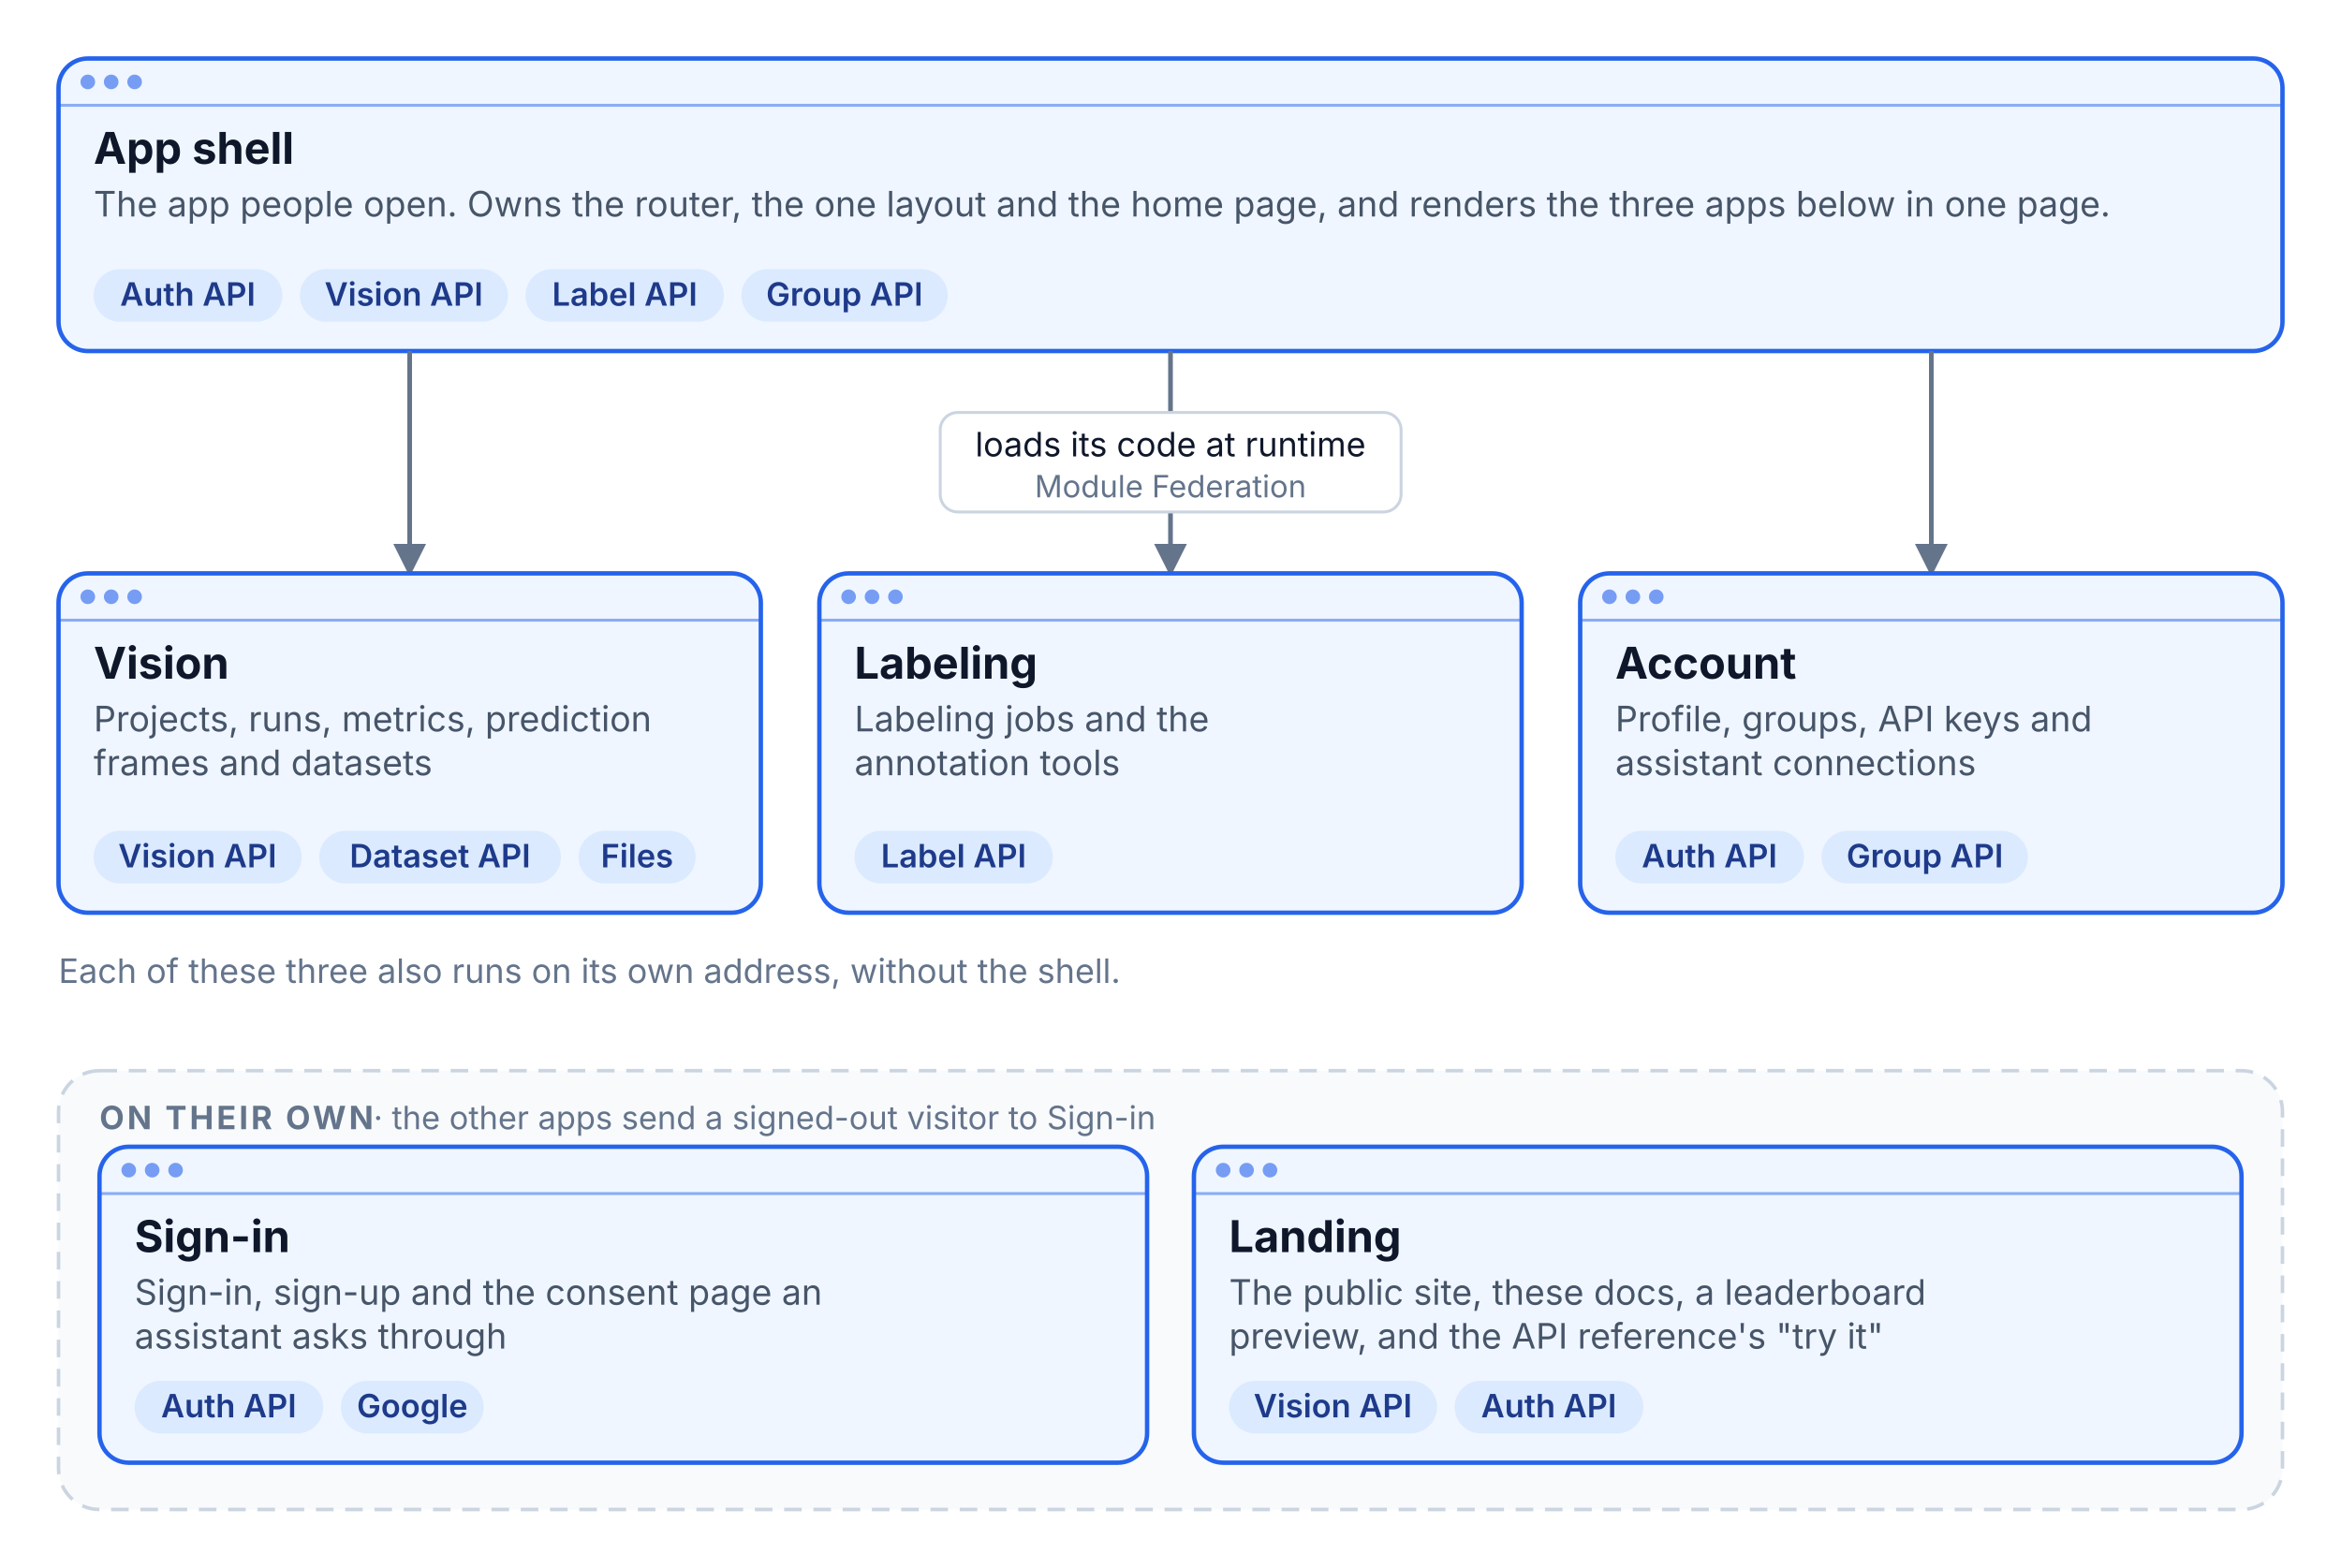
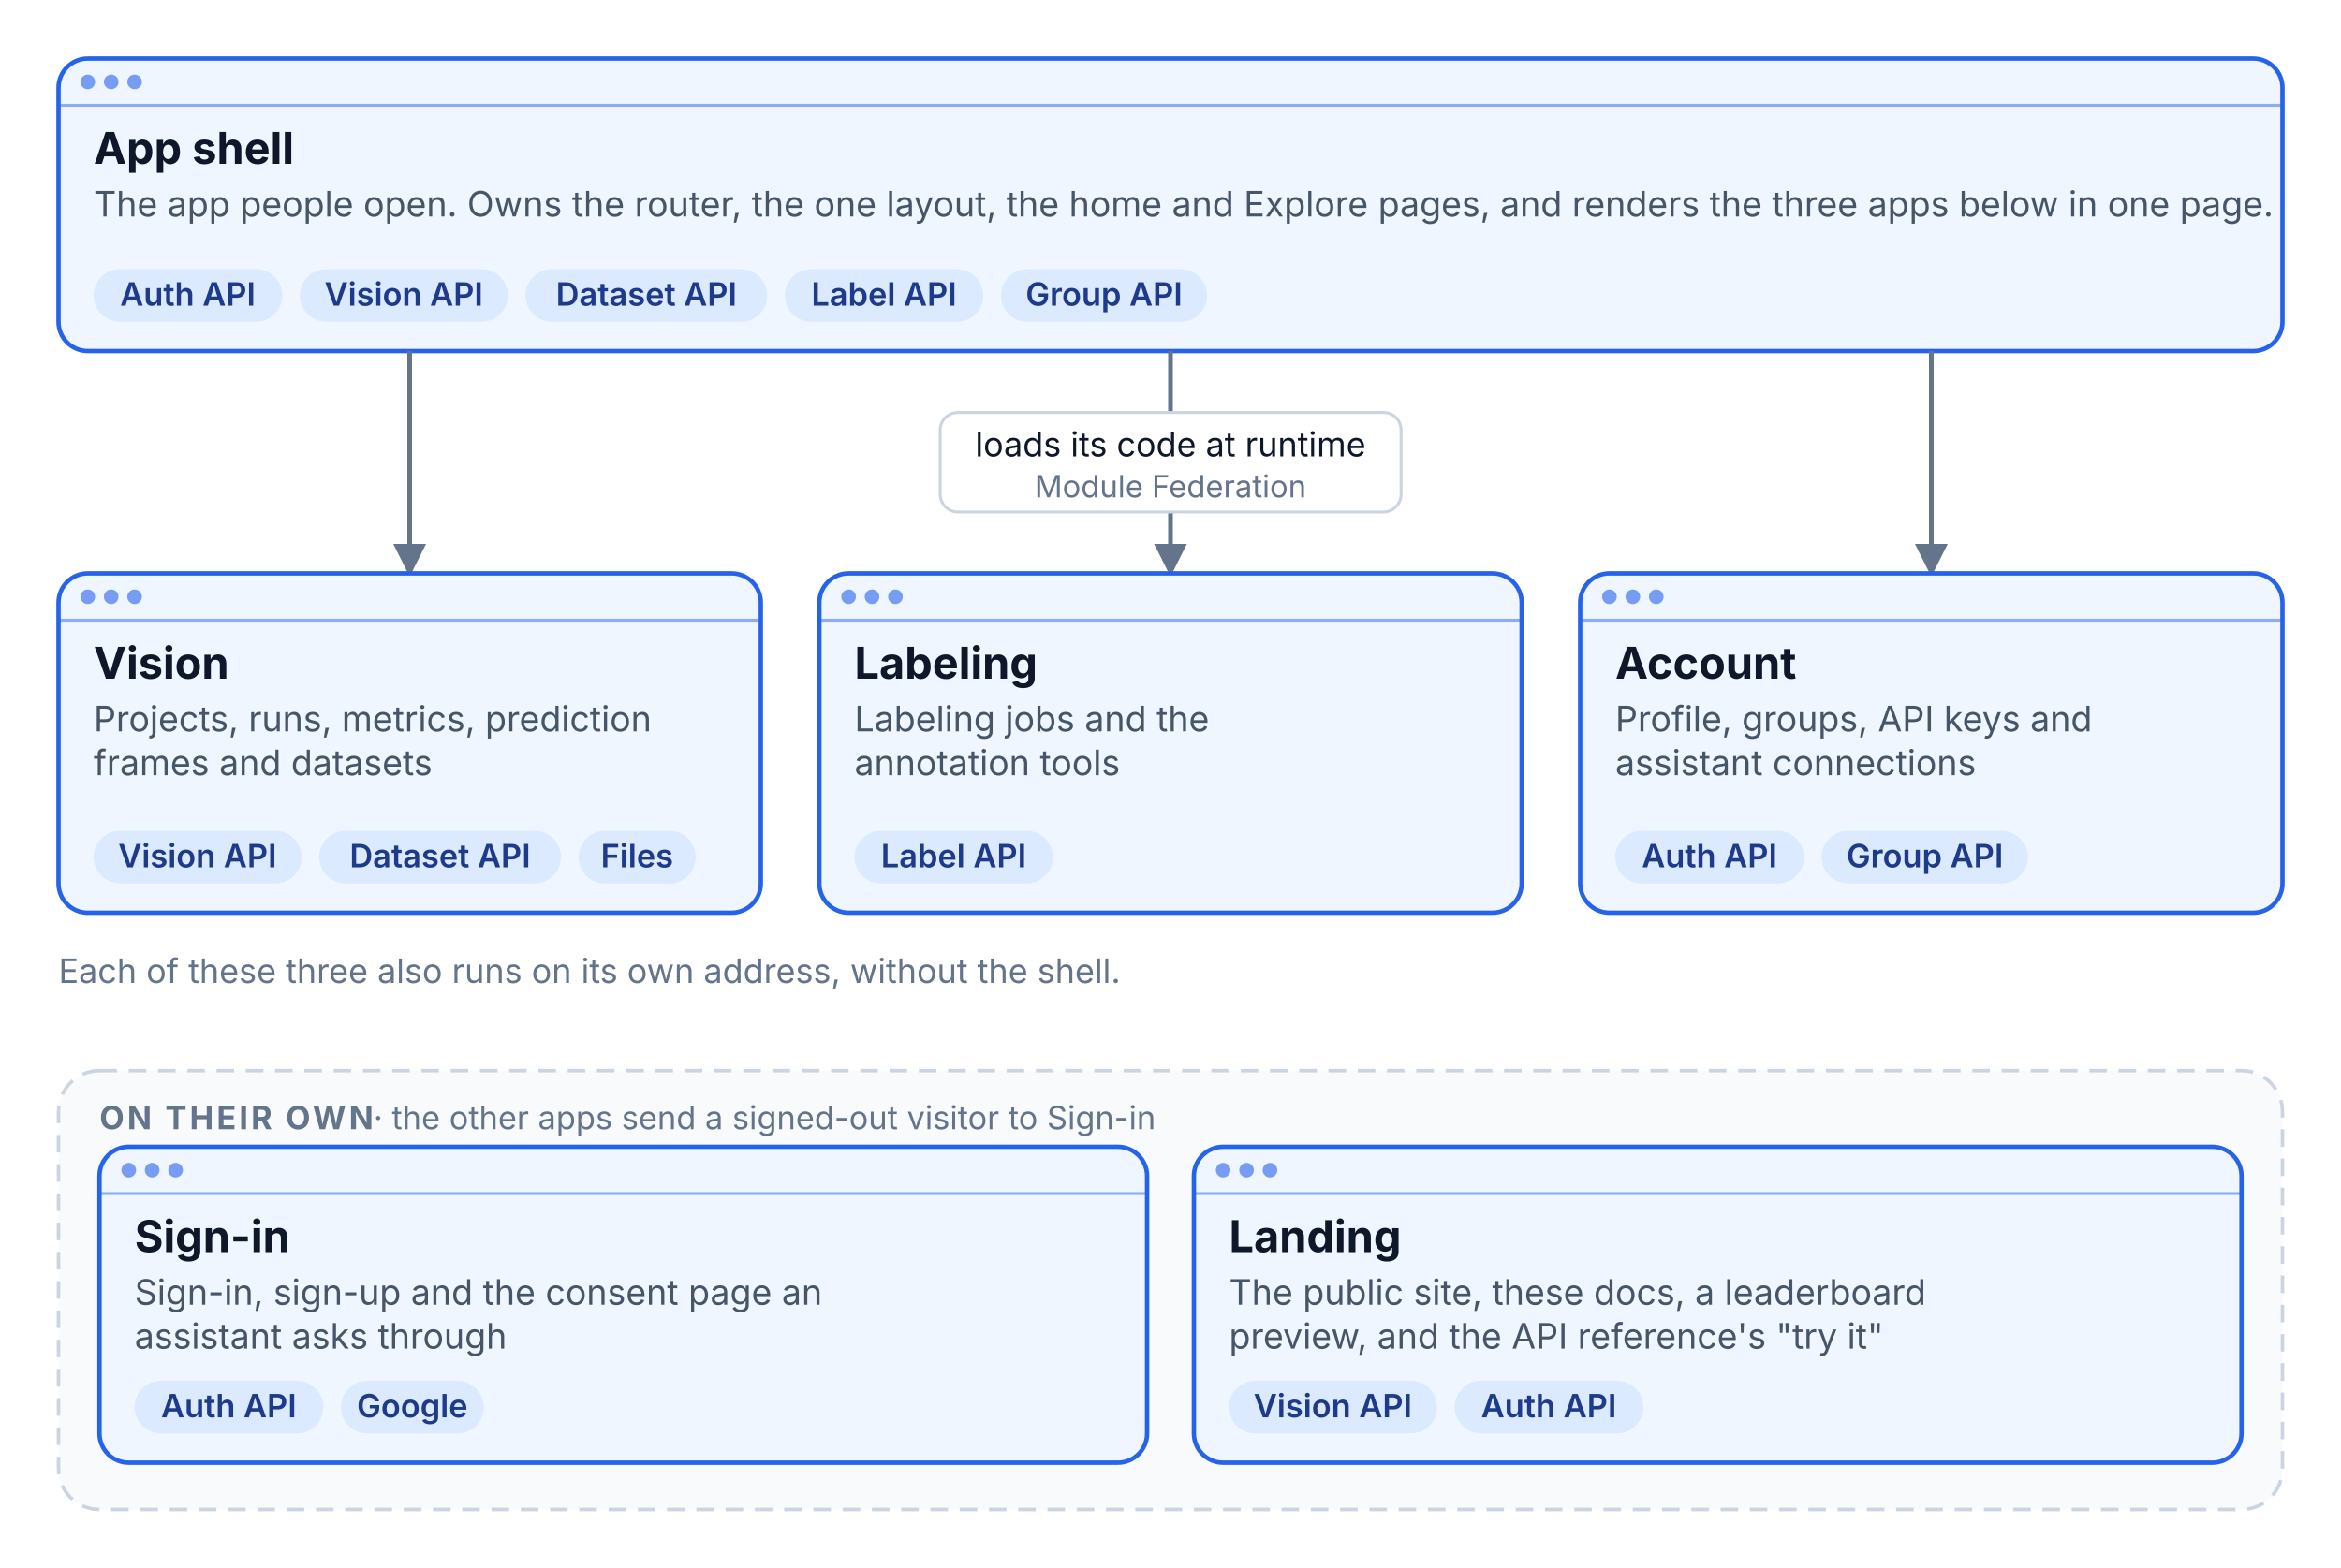
<svg xmlns="http://www.w3.org/2000/svg" viewBox="0 0 800 536" width="800" height="536" font-family="Inter, 'Segoe UI', Roboto, 'Helvetica Neue', Arial, sans-serif" role="img" aria-labelledby="title desc">
  <defs>
    <marker id="arrow" viewBox="0 0 10 10" refX="9" refY="5" markerWidth="7" markerHeight="7" orient="auto-start-reverse">
      <path d="M0,0 L10,5 L0,10 z" fill="#64748b" />
    </marker>
    <marker id="arrow-brand" viewBox="0 0 10 10" refX="9" refY="5" markerWidth="7" markerHeight="7" orient="auto-start-reverse">
      <path d="M0,0 L10,5 L0,10 z" fill="#2563eb" />
    </marker>
  </defs>
  <rect width="800" height="536" fill="#ffffff" />
  <g>
    <rect x="20" y="20" width="760" height="100" rx="10" fill="#eff6ff" stroke="#2563eb" stroke-width="1.5" />
    <path d="M20,36 h760" stroke="#2563eb" stroke-width="1" opacity="0.5" />
    <circle cx="30" cy="28" r="2.5" fill="#2563eb" opacity="0.6" />
    <circle cx="38" cy="28" r="2.5" fill="#2563eb" opacity="0.6" />
    <circle cx="46" cy="28" r="2.5" fill="#2563eb" opacity="0.6" />
    <text x="32" y="56" font-size="15" font-weight="700" fill="#0f172a" text-anchor="start">App shell</text>
-     <text x="32" y="74" font-size="12" fill="#475569" text-anchor="start">The app people open. Owns the router, the one layout and the home page, and renders the three apps below in one page.</text>
+     <text x="32" y="74" font-size="12" fill="#475569" text-anchor="start">The app people open. Owns the router, the one layout, the home and Explore pages, and renders the three apps below in one page.</text>
    <rect x="32" y="92" width="64.5" height="18" rx="9" fill="#dbeafe" />
    <text x="64.2" y="104.5" font-size="11" font-weight="600" fill="#1e3a8a" text-anchor="middle">Auth API</text>
    <rect x="102.49" y="92" width="71.1" height="18" rx="9" fill="#dbeafe" />
    <text x="138.0" y="104.5" font-size="11" font-weight="600" fill="#1e3a8a" text-anchor="middle">Vision API</text>
-     <rect x="179.58" y="92" width="67.8" height="18" rx="9" fill="#dbeafe" />
-     <text x="213.5" y="104.5" font-size="11" font-weight="600" fill="#1e3a8a" text-anchor="middle">Label API</text>
-     <rect x="253.37" y="92" width="70.5" height="18" rx="9" fill="#dbeafe" />
-     <text x="288.6" y="104.5" font-size="11" font-weight="600" fill="#1e3a8a" text-anchor="middle">Group API</text>
+     <rect x="179.58" y="92" width="82.6" height="18" rx="9" fill="#dbeafe" />
+     <text x="220.9" y="104.5" font-size="11" font-weight="600" fill="#1e3a8a" text-anchor="middle">Dataset API</text>
+     <rect x="268.22" y="92" width="67.8" height="18" rx="9" fill="#dbeafe" />
+     <text x="302.1" y="104.5" font-size="11" font-weight="600" fill="#1e3a8a" text-anchor="middle">Label API</text>
+     <rect x="342.01" y="92" width="70.5" height="18" rx="9" fill="#dbeafe" />
+     <text x="377.3" y="104.5" font-size="11" font-weight="600" fill="#1e3a8a" text-anchor="middle">Group API</text>
  </g>
  <g>
    <path d="M140,120 L140,196" fill="none" stroke="#64748b" stroke-width="1.6" marker-end="url(#arrow)" />
  </g>
  <g>
    <rect x="20" y="196" width="240" height="116" rx="10" fill="#eff6ff" stroke="#2563eb" stroke-width="1.5" />
    <path d="M20,212 h240" stroke="#2563eb" stroke-width="1" opacity="0.5" />
    <circle cx="30" cy="204" r="2.5" fill="#2563eb" opacity="0.6" />
    <circle cx="38" cy="204" r="2.5" fill="#2563eb" opacity="0.6" />
    <circle cx="46" cy="204" r="2.5" fill="#2563eb" opacity="0.6" />
    <text x="32" y="232" font-size="15" font-weight="700" fill="#0f172a" text-anchor="start">Vision</text>
    <text x="32" y="250" font-size="12" fill="#475569" text-anchor="start">Projects, runs, metrics, prediction</text>
    <text x="32" y="265" font-size="12" fill="#475569" text-anchor="start">frames and datasets</text>
    <rect x="32" y="284" width="71.1" height="18" rx="9" fill="#dbeafe" />
    <text x="67.5" y="296.5" font-size="11" font-weight="600" fill="#1e3a8a" text-anchor="middle">Vision API</text>
    <rect x="109.09" y="284" width="82.6" height="18" rx="9" fill="#dbeafe" />
    <text x="150.4" y="296.5" font-size="11" font-weight="600" fill="#1e3a8a" text-anchor="middle">Dataset API</text>
    <rect x="197.73" y="284" width="40.0" height="18" rx="9" fill="#dbeafe" />
    <text x="217.7" y="296.5" font-size="11" font-weight="600" fill="#1e3a8a" text-anchor="middle">Files</text>
  </g>
  <g>
    <path d="M400,120 L400,196" fill="none" stroke="#64748b" stroke-width="1.6" marker-end="url(#arrow)" />
    <rect x="321.3" y="141" width="157.5" height="34" rx="6" fill="#ffffff" stroke="#cbd5e1" />
    <text x="400.0" y="156" font-size="11.5" fill="#0f172a" text-anchor="middle">loads its code at runtime</text>
    <text x="400.0" y="170" font-size="10.5" fill="#64748b" text-anchor="middle">Module Federation</text>
  </g>
  <g>
    <rect x="280" y="196" width="240" height="116" rx="10" fill="#eff6ff" stroke="#2563eb" stroke-width="1.5" />
    <path d="M280,212 h240" stroke="#2563eb" stroke-width="1" opacity="0.5" />
    <circle cx="290" cy="204" r="2.5" fill="#2563eb" opacity="0.6" />
    <circle cx="298" cy="204" r="2.5" fill="#2563eb" opacity="0.6" />
    <circle cx="306" cy="204" r="2.5" fill="#2563eb" opacity="0.6" />
    <text x="292" y="232" font-size="15" font-weight="700" fill="#0f172a" text-anchor="start">Labeling</text>
    <text x="292" y="250" font-size="12" fill="#475569" text-anchor="start">Labeling jobs and the</text>
    <text x="292" y="265" font-size="12" fill="#475569" text-anchor="start">annotation tools</text>
    <rect x="292" y="284" width="67.8" height="18" rx="9" fill="#dbeafe" />
    <text x="325.9" y="296.5" font-size="11" font-weight="600" fill="#1e3a8a" text-anchor="middle">Label API</text>
  </g>
  <g>
    <path d="M660,120 L660,196" fill="none" stroke="#64748b" stroke-width="1.6" marker-end="url(#arrow)" />
  </g>
  <g>
    <rect x="540" y="196" width="240" height="116" rx="10" fill="#eff6ff" stroke="#2563eb" stroke-width="1.5" />
    <path d="M540,212 h240" stroke="#2563eb" stroke-width="1" opacity="0.5" />
    <circle cx="550" cy="204" r="2.5" fill="#2563eb" opacity="0.6" />
    <circle cx="558" cy="204" r="2.5" fill="#2563eb" opacity="0.6" />
    <circle cx="566" cy="204" r="2.5" fill="#2563eb" opacity="0.6" />
    <text x="552" y="232" font-size="15" font-weight="700" fill="#0f172a" text-anchor="start">Account</text>
    <text x="552" y="250" font-size="12" fill="#475569" text-anchor="start">Profile, groups, API keys and</text>
    <text x="552" y="265" font-size="12" fill="#475569" text-anchor="start">assistant connections</text>
    <rect x="552" y="284" width="64.5" height="18" rx="9" fill="#dbeafe" />
    <text x="584.2" y="296.5" font-size="11" font-weight="600" fill="#1e3a8a" text-anchor="middle">Auth API</text>
    <rect x="622.49" y="284" width="70.5" height="18" rx="9" fill="#dbeafe" />
    <text x="657.8" y="296.5" font-size="11" font-weight="600" fill="#1e3a8a" text-anchor="middle">Group API</text>
  </g>
  <text x="20" y="336" font-size="11.5" fill="#64748b">Each of these three also runs on its own address, without the shell.</text>
  <g>
    <rect x="20" y="366" width="760" height="150" rx="14" fill="#f8fafc" stroke="#cbd5e1" stroke-width="1.2" stroke-dasharray="6 4" />
    <text x="34" y="386" font-size="11" font-weight="700" letter-spacing="1" fill="#64748b">ON THEIR OWN<tspan font-weight="400" letter-spacing="0">  ·  the other apps send a signed-out visitor to Sign-in</tspan>
    </text>
  </g>
  <g>
    <rect x="34" y="392" width="358" height="108" rx="10" fill="#eff6ff" stroke="#2563eb" stroke-width="1.5" />
    <path d="M34,408 h358" stroke="#2563eb" stroke-width="1" opacity="0.5" />
    <circle cx="44" cy="400" r="2.5" fill="#2563eb" opacity="0.6" />
    <circle cx="52" cy="400" r="2.5" fill="#2563eb" opacity="0.6" />
    <circle cx="60" cy="400" r="2.5" fill="#2563eb" opacity="0.6" />
    <text x="46" y="428" font-size="15" font-weight="700" fill="#0f172a" text-anchor="start">Sign-in</text>
    <text x="46" y="446" font-size="12" fill="#475569" text-anchor="start">Sign-in, sign-up and the consent page an</text>
    <text x="46" y="461" font-size="12" fill="#475569" text-anchor="start">assistant asks through</text>
    <rect x="46" y="472" width="64.5" height="18" rx="9" fill="#dbeafe" />
    <text x="78.2" y="484.5" font-size="11" font-weight="600" fill="#1e3a8a" text-anchor="middle">Auth API</text>
    <rect x="116.49" y="472" width="48.8" height="18" rx="9" fill="#dbeafe" />
    <text x="140.9" y="484.5" font-size="11" font-weight="600" fill="#1e3a8a" text-anchor="middle">Google</text>
  </g>
  <g>
    <rect x="408" y="392" width="358" height="108" rx="10" fill="#eff6ff" stroke="#2563eb" stroke-width="1.5" />
    <path d="M408,408 h358" stroke="#2563eb" stroke-width="1" opacity="0.5" />
    <circle cx="418" cy="400" r="2.5" fill="#2563eb" opacity="0.6" />
    <circle cx="426" cy="400" r="2.5" fill="#2563eb" opacity="0.6" />
    <circle cx="434" cy="400" r="2.5" fill="#2563eb" opacity="0.6" />
    <text x="420" y="428" font-size="15" font-weight="700" fill="#0f172a" text-anchor="start">Landing</text>
    <text x="420" y="446" font-size="12" fill="#475569" text-anchor="start">The public site, these docs, a leaderboard</text>
    <text x="420" y="461" font-size="12" fill="#475569" text-anchor="start">preview, and the API reference's "try it"</text>
    <rect x="420" y="472" width="71.1" height="18" rx="9" fill="#dbeafe" />
    <text x="455.5" y="484.5" font-size="11" font-weight="600" fill="#1e3a8a" text-anchor="middle">Vision API</text>
    <rect x="497.09" y="472" width="64.5" height="18" rx="9" fill="#dbeafe" />
    <text x="529.3" y="484.5" font-size="11" font-weight="600" fill="#1e3a8a" text-anchor="middle">Auth API</text>
  </g>
</svg>
